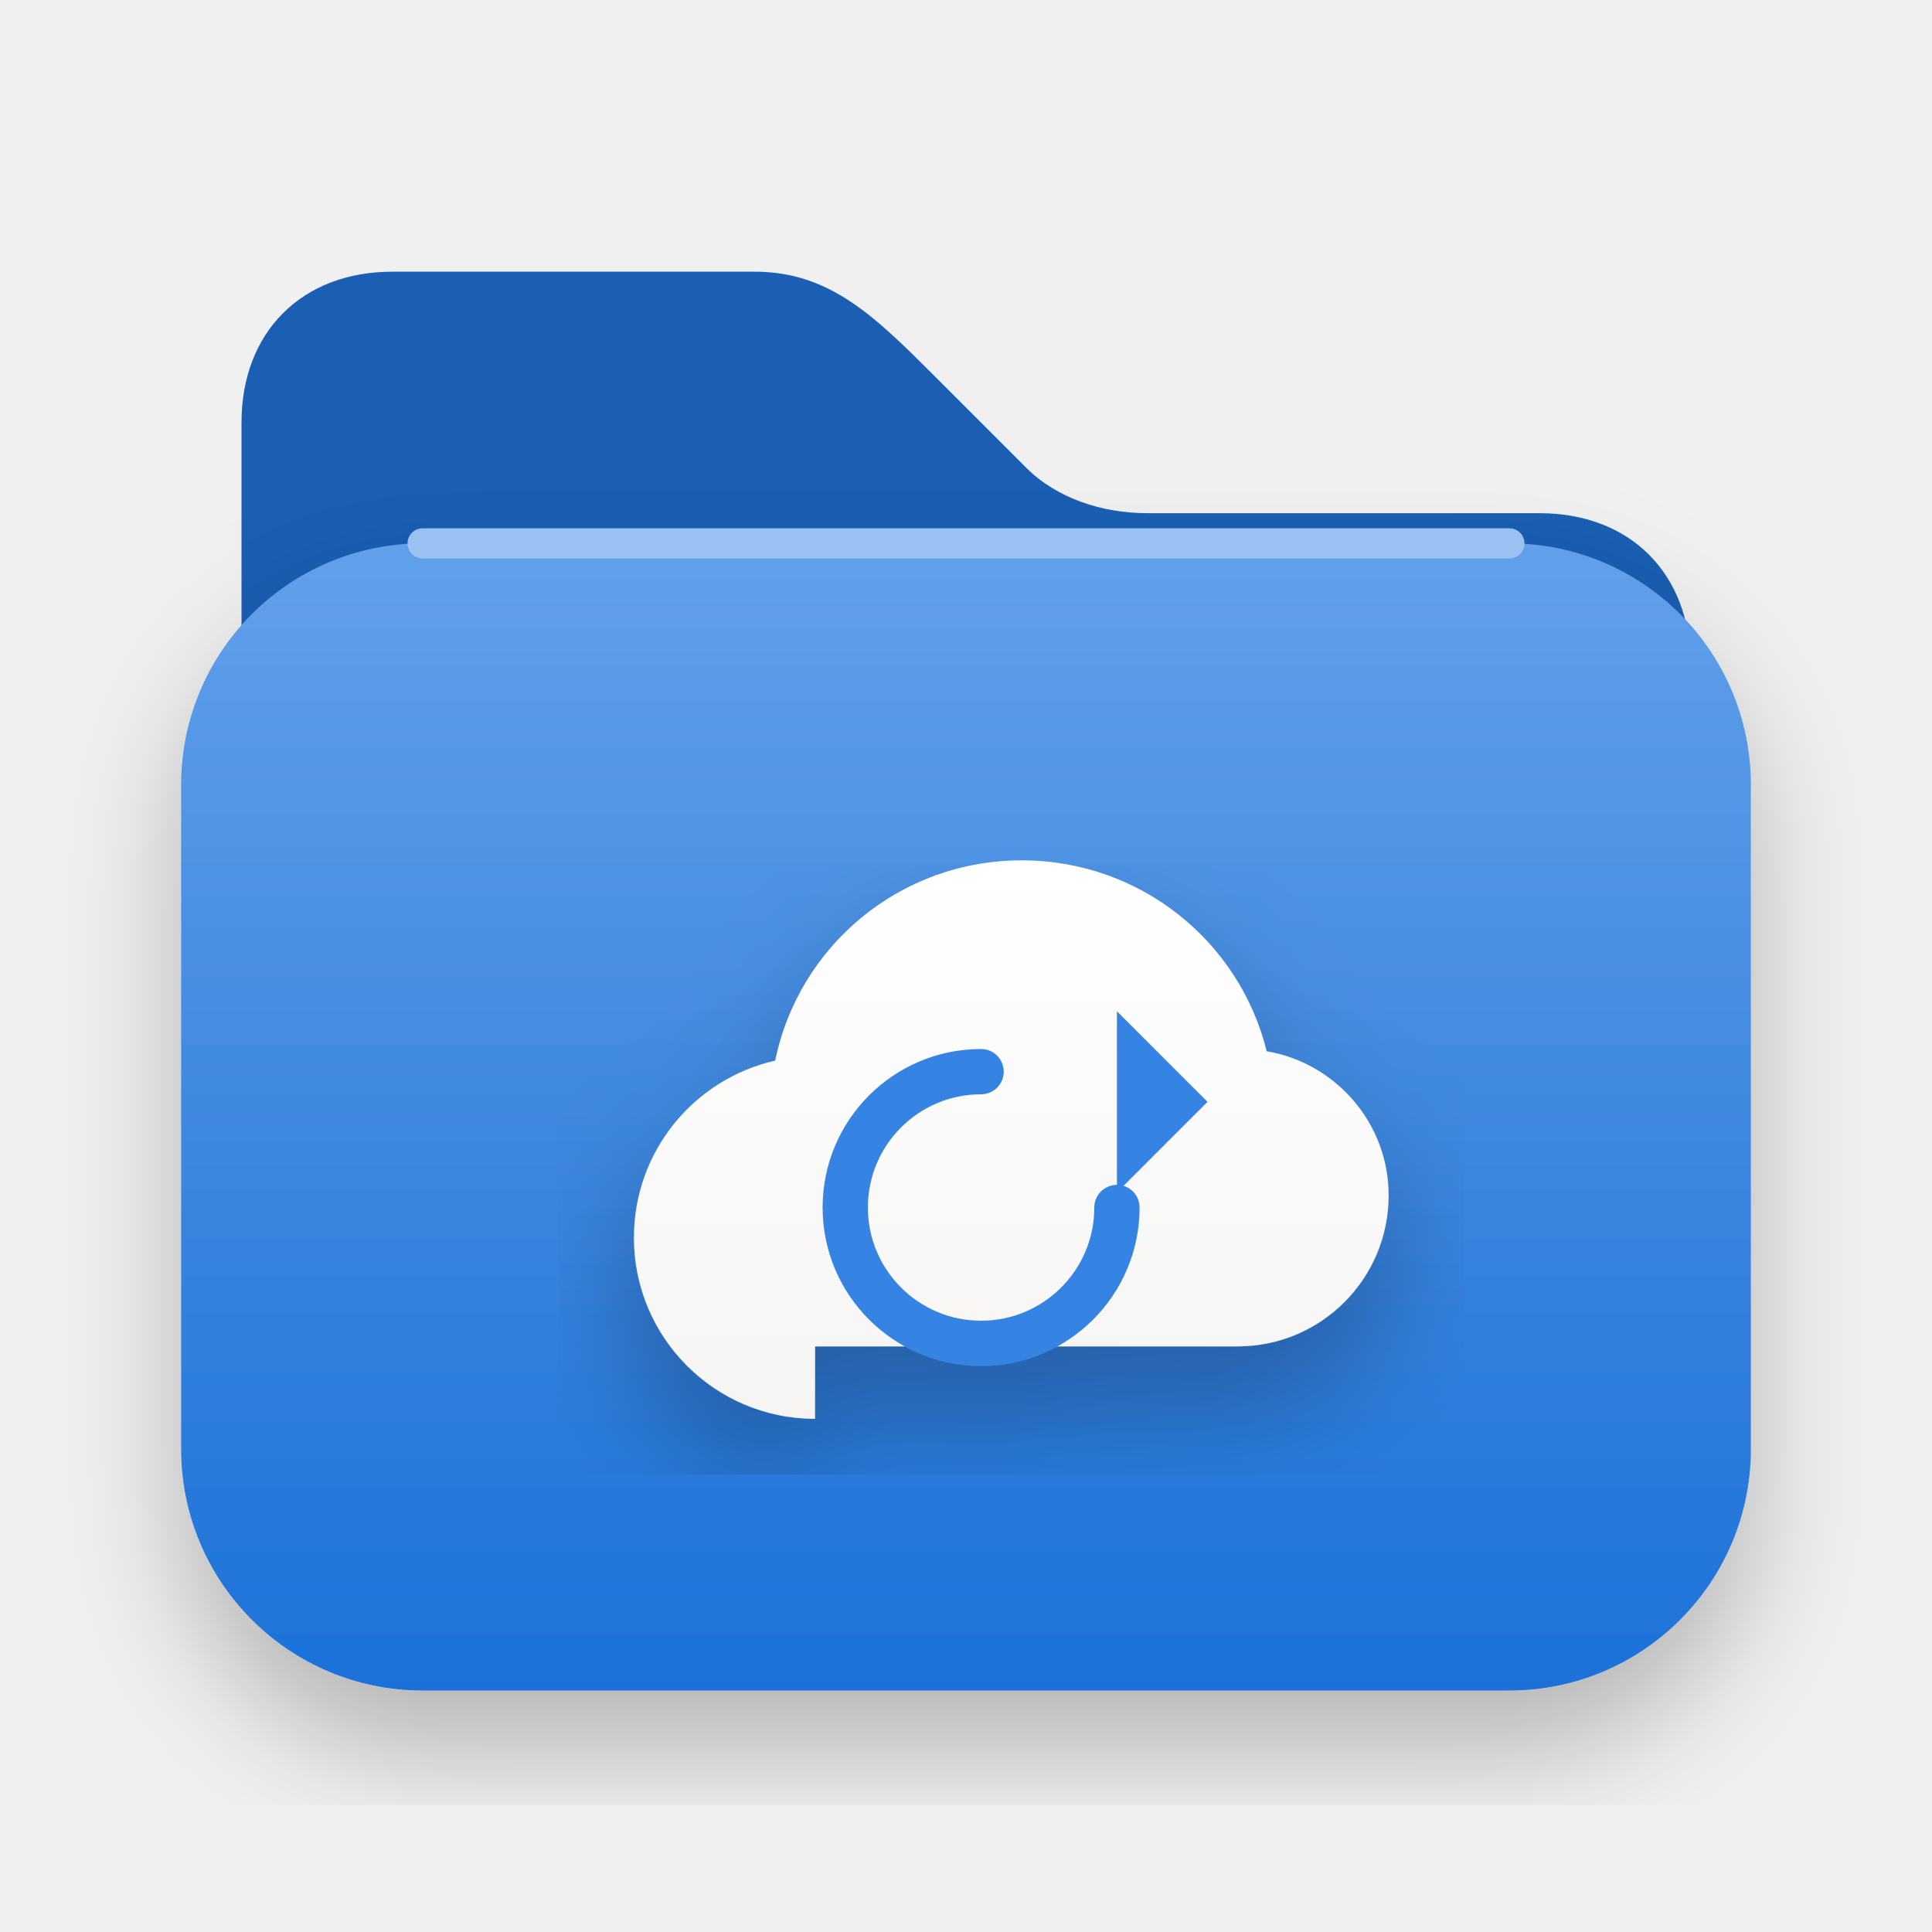
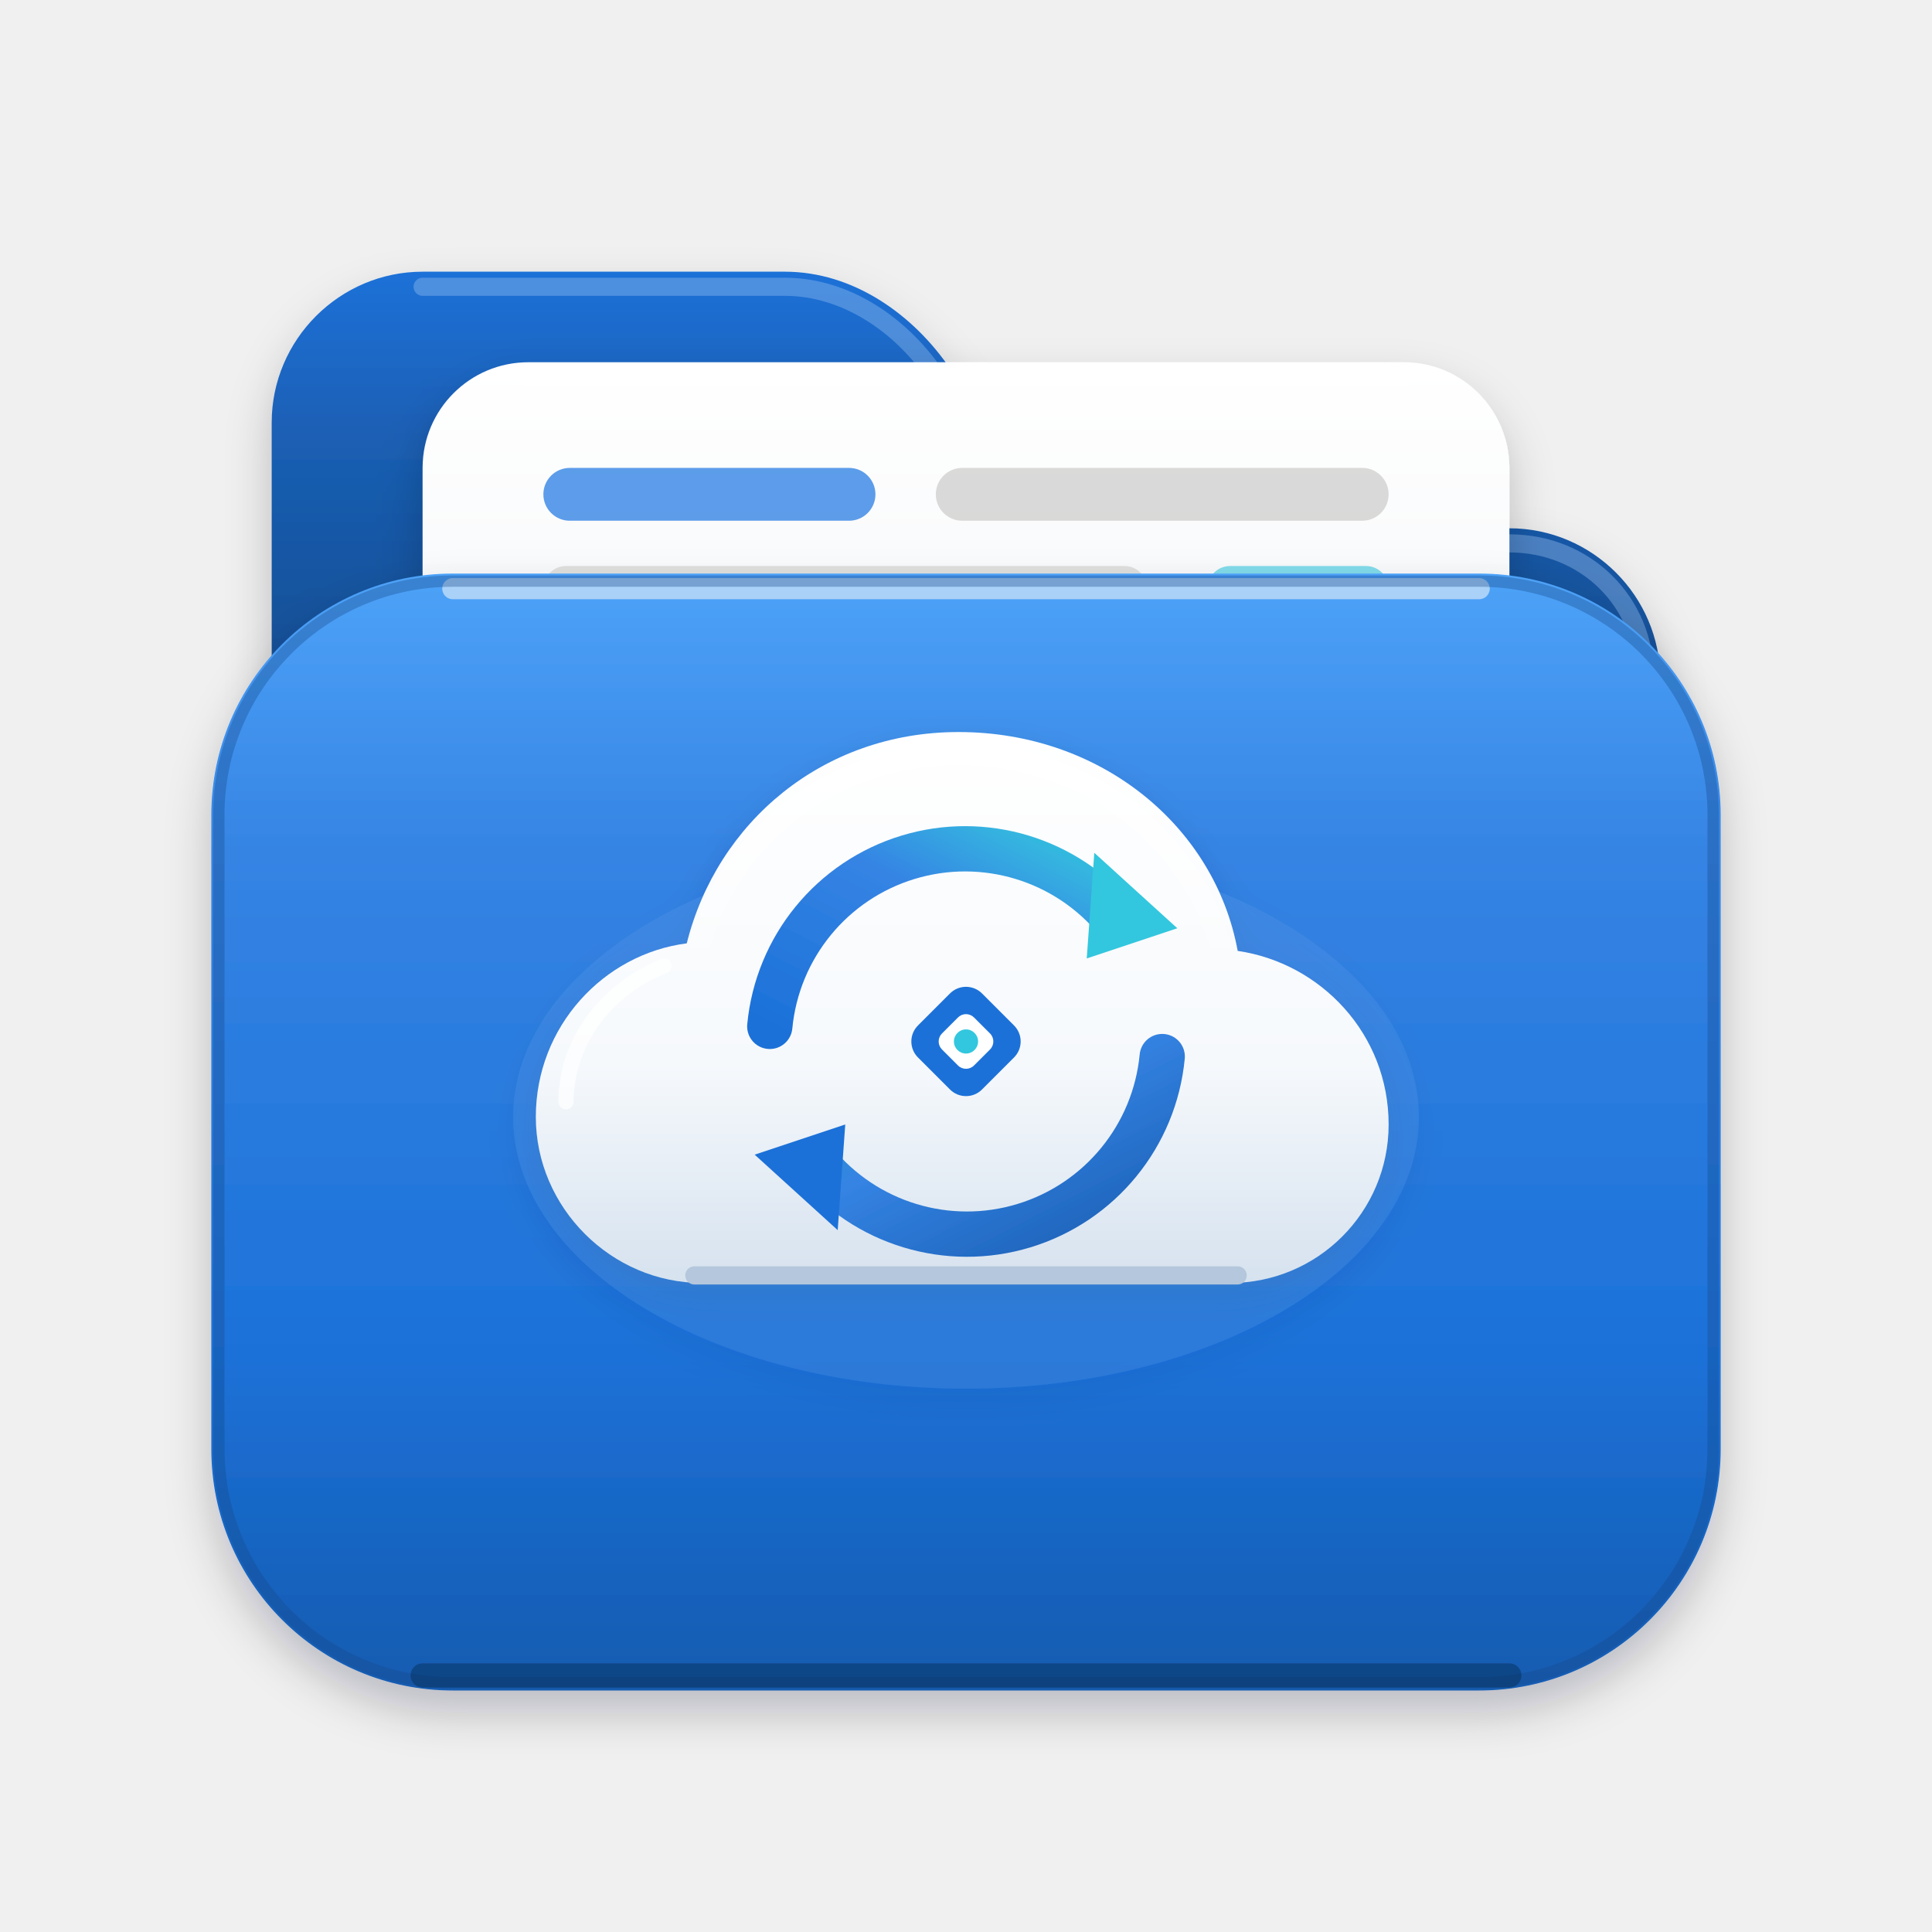
- <svg xmlns="http://www.w3.org/2000/svg" width="128" height="128" viewBox="0 0 128 128">
+ <svg xmlns="http://www.w3.org/2000/svg" viewBox="0 0 128 128" width="128" height="128">
  <defs>
-     <linearGradient id="folderGradient" x1="0%" y1="0%" x2="0%" y2="100%">
-       <stop offset="0%" stop-color="#62a0ea" />
-       <stop offset="100%" stop-color="#1c71d8" />
+     <filter id="base-shadow" x="-20%" y="-20%" width="140%" height="145%">
+       <feDropShadow dx="0" dy="5" stdDeviation="4" flood-color="#05101e" flood-opacity="0.35" />
+       <feDropShadow dx="0" dy="1.5" stdDeviation="1.5" flood-color="#05101e" flood-opacity="0.22" />
+     </filter>
+     <filter id="emblem-shadow" x="-30%" y="-30%" width="160%" height="160%">
+       <feDropShadow dx="0" dy="3.5" stdDeviation="3" flood-color="#0a2444" flood-opacity="0.32" />
+       <feDropShadow dx="0" dy="1" stdDeviation="1" flood-color="#0a2444" flood-opacity="0.18" />
+     </filter>
+     <filter id="inner-shadow" x="-10%" y="-10%" width="120%" height="120%">
+       <feDropShadow dx="0" dy="1" stdDeviation="0.8" flood-color="#000000" flood-opacity="0.2" />
+     </filter>
+     <linearGradient id="folderBackGrad" x1="0%" y1="0%" x2="0%" y2="100%">
+       <stop offset="0%" stop-color="#1c71d8" />
+       <stop offset="25%" stop-color="#1a5fb4" />
+       <stop offset="100%" stop-color="#0f3b70" />
    </linearGradient>
-     <linearGradient id="cloudGradient" x1="0%" y1="0%" x2="0%" y2="100%">
+     <linearGradient id="cardGrad" x1="0%" y1="0%" x2="0%" y2="100%">
      <stop offset="0%" stop-color="#ffffff" />
-       <stop offset="100%" stop-color="#f6f5f4" />
+       <stop offset="85%" stop-color="#f0f3f6" />
+       <stop offset="100%" stop-color="#e1e6ec" />
    </linearGradient>
-     <filter id="shadow" x="-10%" y="-10%" width="120%" height="120%">
-       <feDropShadow dx="0" dy="4" stdDeviation="4" flood-opacity="0.25" />
-     </filter>
+     <linearGradient id="folderFrontGrad" x1="0%" y1="0%" x2="0%" y2="100%">
+       <stop offset="0%" stop-color="#4ea3f8" />
+       <stop offset="25%" stop-color="#3584e4" />
+       <stop offset="70%" stop-color="#1c71d8" />
+       <stop offset="100%" stop-color="#155bb0" />
+     </linearGradient>
+     <linearGradient id="cloudGrad" x1="0%" y1="0%" x2="0%" y2="100%">
+       <stop offset="0%" stop-color="#ffffff" />
+       <stop offset="60%" stop-color="#f6f9fc" />
+       <stop offset="100%" stop-color="#d6e2ef" />
+     </linearGradient>
+     <linearGradient id="cloudRim" x1="0%" y1="0%" x2="0%" y2="100%">
+       <stop offset="0%" stop-color="#ffffff" stop-opacity="0.9" />
+       <stop offset="100%" stop-color="#ffffff" stop-opacity="0.1" />
+     </linearGradient>
+     <linearGradient id="syncGrad1" x1="0%" y1="100%" x2="100%" y2="0%">
+       <stop offset="0%" stop-color="#1c71d8" />
+       <stop offset="60%" stop-color="#3584e4" />
+       <stop offset="100%" stop-color="#33c7de" />
+     </linearGradient>
+     <linearGradient id="syncGrad2" x1="0%" y1="0%" x2="100%" y2="100%">
+       <stop offset="0%" stop-color="#0c9da9" />
+       <stop offset="40%" stop-color="#3584e4" />
+       <stop offset="100%" stop-color="#1a5fb4" />
+     </linearGradient>
  </defs>
-   <path d="M16 28 C16 22 20 18 26 18 L50 18 C55 18 58 21 62 25 L68 31 C70 33 73 34 76 34 L102 34 C108 34 112 38 112 44 L112 50 L16 50 Z" fill="#1a5fb4" />
-   <rect x="12" y="36" width="104" height="76" rx="16" fill="url(#folderGradient)" filter="url(#shadow)" />
-   <path d="M28 36 L100 36" stroke="#99c1f1" stroke-width="2" stroke-linecap="round" />
-   <g transform="translate(36, 52)" filter="url(#shadow)">
-     <path d="M18 42 C11.373 42 6 36.627 6 30 C6 24.28 9.98 19.49 15.36 18.27 C16.92 10.66 23.63 5 31.7 5 C39.54 5 46.12 10.36 47.92 17.65 C52.48 18.42 56 22.4 56 27.2 C56 32.72 51.52 37.2 46 37.2 L18 37.2" fill="url(#cloudGradient)" />
-     <path d="M38 28 A 9 9 0 1 1 29 19" fill="none" stroke="#3584e4" stroke-width="3" stroke-linecap="round" />
-     <polygon points="38,15 44,21 38,27" fill="#3584e4" />
+   <g filter="url(#base-shadow)">
+     <path d="M 18,28 C 18,22.5 22.5,18 28,18 L 52,18 C 56.5,18 60.5,20.8 63,24.5 L 67,30.5 C 69,33.5 72.5,35 76,35 L 100,35 C 105.5,35 110,39.5 110,45 L 110,62 L 18,62 Z" fill="url(#folderBackGrad)" />
+     <path d="M 28,19 L 52,19 C 56,19 59.8,21.5 62.2,25.2 L 66.2,31.2 C 68.5,34.5 72.2,36 76,36 L 100,36 C 105,36 109,39.8 109,45" fill="none" stroke="#99c1f1" stroke-width="1.2" stroke-opacity="0.4" stroke-linecap="round" />
+   </g>
+   <g filter="url(#base-shadow)">
+     <rect x="28" y="24" width="72" height="42" rx="7" fill="url(#cardGrad)" />
+     <path d="M 35,25 L 93,25" stroke="#ffffff" stroke-width="1.2" stroke-linecap="round" />
+     <rect x="36" y="31" width="22" height="3.5" rx="1.75" fill="#3584e4" fill-opacity="0.8" />
+     <rect x="62" y="31" width="30" height="3.5" rx="1.75" fill="#9a9996" fill-opacity="0.35" />
+     <rect x="36" y="37.5" width="40" height="3" rx="1.5" fill="#c0bfbc" fill-opacity="0.45" />
+     <rect x="80" y="37.5" width="12" height="3" rx="1.5" fill="#33c7de" fill-opacity="0.6" />
+   </g>
+   <g filter="url(#base-shadow)">
+     <rect x="14" y="38" width="100" height="74" rx="16" fill="url(#folderFrontGrad)" />
+     <path d="M 30,39 L 98,39" stroke="#b5d6f8" stroke-width="1.4" stroke-linecap="round" stroke-opacity="0.9" />
+     <rect x="14.5" y="38.5" width="99" height="73" rx="15.5" fill="none" stroke="#154889" stroke-width="0.75" stroke-opacity="0.35" />
+     <path d="M 28,111 L 100,111" stroke="#0a2c54" stroke-width="1.6" stroke-linecap="round" stroke-opacity="0.45" />
+   </g>
+   <g filter="url(#emblem-shadow)">
+     <ellipse cx="64" cy="74" rx="30" ry="18" fill="#62a0ea" fill-opacity="0.22" />
+     <path d="M 46.5,85              C 40.5,85 35.5,80 35.5,74              C 35.5,68 40.0,63.2 45.5,62.5              C 47.5,54.5 54.5,48.5 63.5,48.5              C 73.0,48.5 80.5,54.8 82.0,63              C 87.5,63.8 92.0,68.5 92.0,74.5              C 92.0,80.3 87.3,85 81.5,85              Z" fill="url(#cloudGrad)" />
+     <path d="M 46.2,63.2              C 48.0,55.8 54.8,50 63.5,50              C 72.3,50 79.2,55.8 81.0,63.2" fill="none" stroke="url(#cloudRim)" stroke-width="1.4" stroke-linecap="round" />
+     <path d="M 37.5,73 C 37.5,69 40.2,65.5 44,64" fill="none" stroke="#ffffff" stroke-width="1" stroke-linecap="round" stroke-opacity="0.7" />
+     <path d="M 46,84.5 L 82,84.5" stroke="#b4c7dc" stroke-width="1.2" stroke-linecap="round" />
+     <g transform="translate(64, 69)">
+       <path d="M -13, -1                A 13 13 0 0 1 10, -8" fill="none" stroke="url(#syncGrad1)" stroke-width="3" stroke-linecap="round" />
+       <path d="M 8.5,-12.5 L 14,-7.5 L 8,-5.5 Z" fill="#33c7de" />
+       <path d="M 13, 1                A 13 13 0 0 1 -10, 8" fill="none" stroke="url(#syncGrad2)" stroke-width="3" stroke-linecap="round" />
+       <path d="M -8.5,12.5 L -14,7.5 L -8,5.5 Z" fill="#1c71d8" />
+       <rect x="-3" y="-3" width="6" height="6" rx="1.5" transform="rotate(45)" fill="#1c71d8" />
+       <rect x="-1.5" y="-1.5" width="3" height="3" rx="0.75" transform="rotate(45)" fill="#ffffff" />
+       <circle cx="0" cy="0" r="0.8" fill="#33c7de" />
+     </g>
  </g>
</svg>
